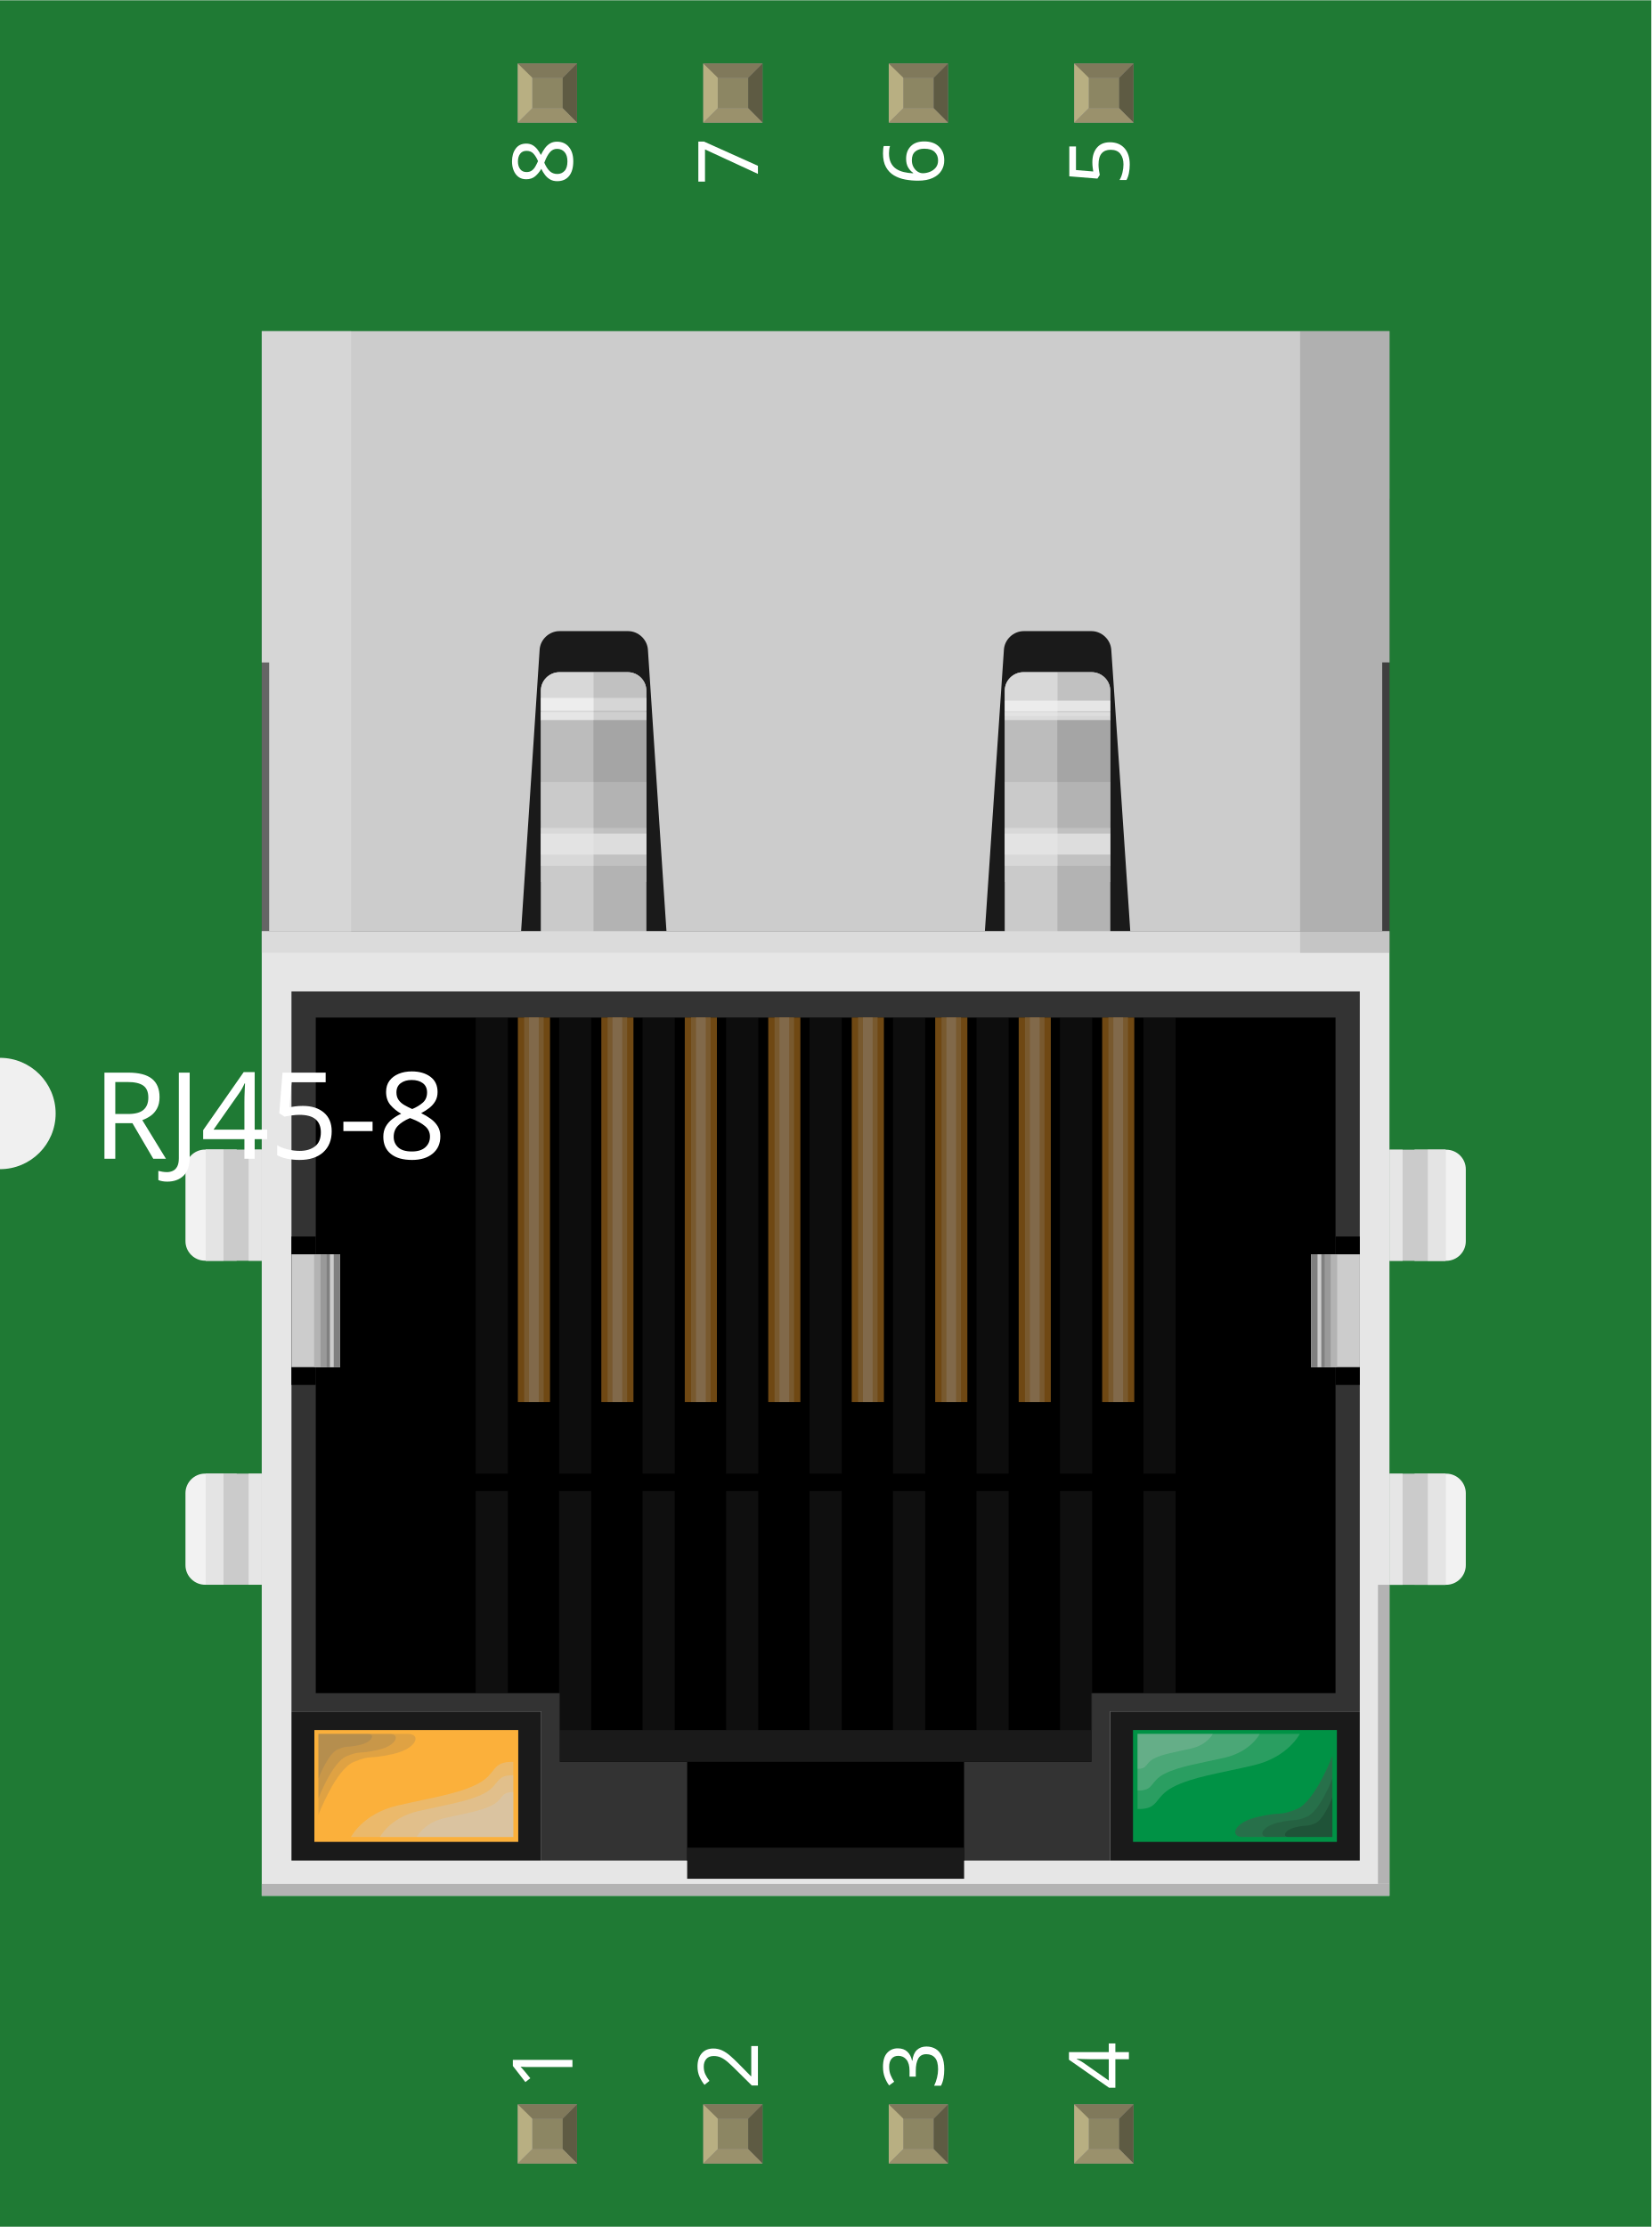
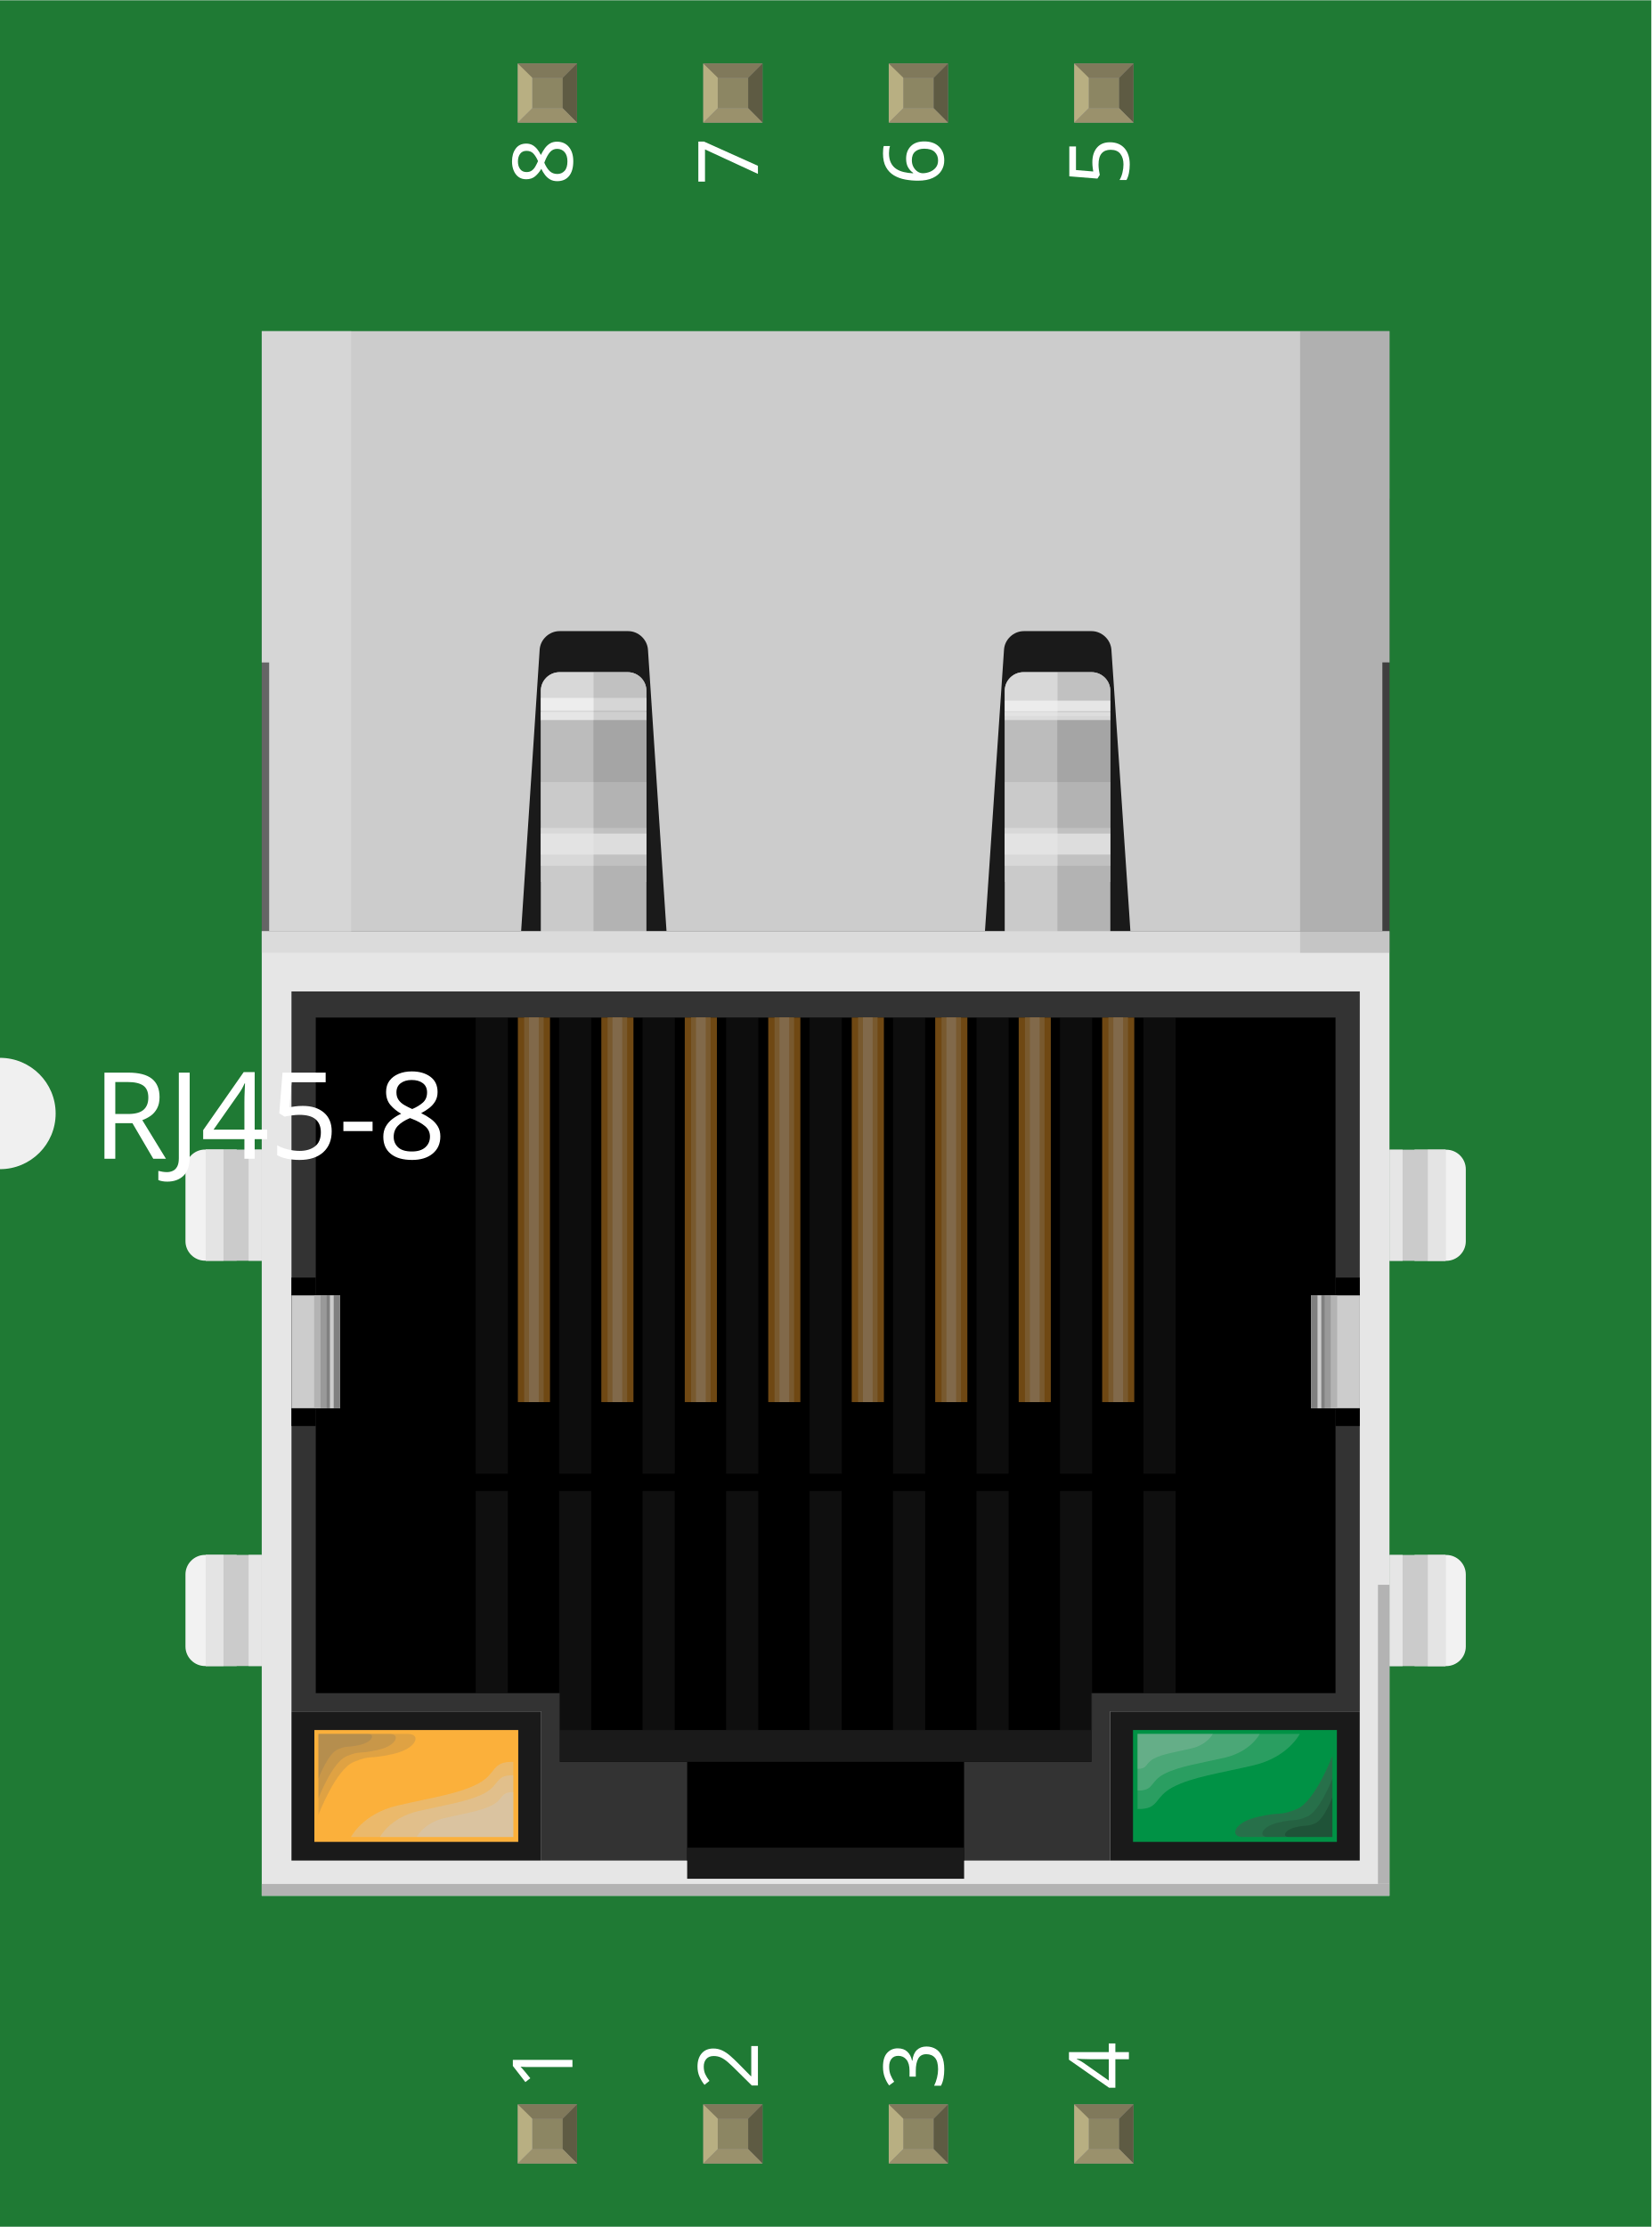
<svg xmlns="http://www.w3.org/2000/svg" width="0.89in" x="0in" version="1.2" y="0in" height="1.2in" viewBox="0 0 890.236 1200" baseProfile="tiny">
  <g id="breadboard">
    <g id="icon">
      <path fill="#1F7A34" stroke="none" stroke-width="0" d="M0,0L0,570A30,30 0 0 1 0,630L0,1200L890.236,1200L890.236,0L0,0z" />
      <g transform="translate(100,178.382)">
        <g stroke-width="0">
          <g stroke-width="0">
            <g stroke-width="0">
              <path fill="#F2F2F2" stroke-width="0" d="M679.694,441.125c5.806,0,10.556,4.75,10.556,10.528l0,38.847c0,5.778,-4.75,10.528,-10.556,10.528l-17.083,0l0,-59.903L679.694,441.125z" />
              <rect width="30.194" x="649.125" y="441.125" fill="#CCCCCC" height="59.903" stroke-width="0" />
              <rect width="9.556" x="669.764" y="441.125" fill="#E6E6E6" height="59.903" stroke-width="0" />
              <rect width="25.931" x="653.389" opacity="0.02" y="441.125" fill="#808080" height="59.903" enable-background="new    " stroke-width="0" />
              <rect width="7.056" x="649.125" y="441.125" fill="#E6E6E6" height="59.903" stroke-width="0" />
            </g>
            <g stroke-width="0">
-               <path fill="#F2F2F2" stroke-width="0" d="M679.694,615.736c5.806,0,10.556,4.75,10.556,10.528l0,38.847c0,5.778,-4.75,10.528,-10.556,10.528l-17.083,0l0,-59.903L679.694,615.736z" />
-               <rect width="30.194" x="649.125" y="615.736" fill="#CCCCCC" height="59.917" stroke-width="0" />
-               <rect width="9.556" x="669.764" y="615.736" fill="#E6E6E6" height="59.917" stroke-width="0" />
-               <rect width="25.931" x="653.389" opacity="0.02" y="615.736" fill="#808080" height="59.917" enable-background="new    " stroke-width="0" />
-               <rect width="7.056" x="649.125" y="615.736" fill="#E6E6E6" height="59.917" stroke-width="0" />
-             </g>
-             <g stroke-width="0">
-               <path fill="#F2F2F2" stroke-width="0" d="M10.542,675.611c-5.806,0,-10.556,-4.75,-10.556,-10.528l0,-38.847c0,-5.778,4.75,-10.528,10.556,-10.528l17.069,0l0,59.903L10.542,675.611z" />
-               <rect width="30.208" x="10.903" y="615.708" fill="#CCCCCC" height="59.903" stroke-width="0" />
-               <rect width="9.556" x="10.903" y="615.708" fill="#E6E6E6" height="59.903" stroke-width="0" />
-               <rect width="25.917" x="10.903" opacity="0.02" y="615.708" fill="#808080" height="59.903" enable-background="new    " stroke-width="0" />
-               <rect width="7.069" x="34.042" y="615.708" fill="#E6E6E6" height="59.903" stroke-width="0" />
-             </g>
-             <g stroke-width="0">
-               <path fill="#F2F2F2" stroke-width="0" d="M10.542,500.958c-5.806,0,-10.556,-4.75,-10.556,-10.528l0,-38.847c0,-5.778,4.75,-10.528,10.556,-10.528l17.069,0l0,59.917L10.542,500.972L10.542,500.958z" />
+               <path fill="#F2F2F2" stroke-width="0" d="M679.694,659.556c5.806,0,10.556,4.75,10.556,10.528l0,38.847c0,5.778,-4.75,10.528,-10.556,10.528l-17.083,0l0,-59.903L679.694,659.556z" />
+               <rect width="30.194" x="649.125" y="659.556" fill="#CCCCCC" height="59.917" stroke-width="0" />
+               <rect width="9.556" x="669.764" y="659.556" fill="#E6E6E6" height="59.917" stroke-width="0" />
+               <rect width="25.931" x="653.389" opacity="0.02" y="659.556" fill="#808080" height="59.917" enable-background="new    " stroke-width="0" />
+               <rect width="7.056" x="649.125" y="659.556" fill="#E6E6E6" height="59.917" stroke-width="0" />
+             </g>
+             <g stroke-width="0">
+               <path fill="#F2F2F2" stroke-width="0" d="M10.542,719.431c-5.806,0,-10.556,-4.75,-10.556,-10.528l0,-38.847c0,-5.778,4.75,-10.528,10.556,-10.528l17.069,0l0,59.903L10.542,719.431z" />
+               <rect width="30.208" x="10.903" y="659.528" fill="#CCCCCC" height="59.903" stroke-width="0" />
+               <rect width="9.556" x="10.903" y="659.528" fill="#E6E6E6" height="59.903" stroke-width="0" />
+               <rect width="25.917" x="10.903" opacity="0.02" y="659.528" fill="#808080" height="59.903" enable-background="new    " stroke-width="0" />
+               <rect width="7.069" x="34.042" y="659.528" fill="#E6E6E6" height="59.903" stroke-width="0" />
+             </g>
+             <g stroke-width="0">
+               <path fill="#F2F2F2" stroke-width="0" d="M10.542,500.958c-5.806,0,-10.556,-4.75,-10.556,-10.528l0,-38.847c0,-5.778,4.75,-10.542,10.556,-10.542l17.069,0l0,59.903L10.542,500.944L10.542,500.958z" />
              <rect width="30.208" x="10.903" y="441.069" fill="#CCCCCC" height="59.917" stroke-width="0" />
              <rect width="9.556" x="10.903" y="441.069" fill="#E6E6E6" height="59.917" stroke-width="0" />
              <rect width="25.917" x="10.903" opacity="0.02" y="441.069" fill="#808080" height="59.917" enable-background="new    " stroke-width="0" />
              <rect width="7.069" x="34.042" y="441.069" fill="#E6E6E6" height="59.917" stroke-width="0" />
            </g>
            <rect width="607.986" x="41.111" y="90.194" fill="#1A1A1A" height="244.792" stroke-width="0" />
-             <path fill="#B3B3B3" stroke-width="0" d="M191.597,193.764c0,-5.5,4.5,-10,10.014,-10l36.833,0c5.5,0,10.014,4.5,10.014,10l0,131.222c0,5.5,-4.5,10,-10.014,10l-36.833,0c-5.5,0,-10.014,-4.5,-10.014,-10L191.597,193.764z" />
-             <path fill="#B3B3B3" stroke-width="0" d="M441.694,193.764c0,-5.5,4.5,-10,10.014,-10l36.833,0c5.5,0,10.014,4.5,10.014,10l0,131.222c0,5.5,-4.5,10,-10.014,10l-36.833,0c-5.5,0,-10.014,-4.5,-10.014,-10L441.694,193.764z" />
-             <path fill="#CCCCCC" stroke-width="0" d="M191.597,193.764c0,-5.5,4.5,-10,10.014,-10l36.833,0c5.5,0,10.014,4.5,10.014,10l0,16.208l-56.875,0L191.597,193.764L191.597,193.764z" />
-             <path fill="#CCCCCC" stroke-width="0" d="M441.694,193.764c0,-5.5,4.5,-10,10.014,-10l36.833,0c5.5,0,10.014,4.5,10.014,10l0,16.208l-56.861,0L441.694,193.764z" />
+             <path fill="#B3B3B3" stroke-width="0" d="M191.597,193.764c0,-5.5,4.5,-10,10.028,-10l36.819,0c5.5,0,10.028,4.5,10.028,10l0,131.222c0,5.5,-4.5,10,-10.028,10l-36.819,0c-5.5,0,-10.028,-4.5,-10.028,-10L191.597,193.764z" />
+             <path fill="#B3B3B3" stroke-width="0" d="M441.694,193.764c0,-5.5,4.5,-10,10.028,-10l36.819,0c5.5,0,10.028,4.5,10.028,10l0,131.222c0,5.5,-4.5,10,-10.028,10l-36.819,0c-5.5,0,-10.028,-4.5,-10.028,-10L441.694,193.764z" />
+             <path fill="#CCCCCC" stroke-width="0" d="M191.597,193.764c0,-5.5,4.5,-10,10.028,-10l36.819,0c5.5,0,10.028,4.5,10.028,10l0,16.208l-56.889,0L191.597,193.764L191.597,193.764z" />
+             <path fill="#CCCCCC" stroke-width="0" d="M441.694,193.764c0,-5.5,4.5,-10,10.028,-10l36.819,0c5.5,0,10.028,4.5,10.028,10l0,16.208l-56.875,0L441.694,193.764z" />
            <rect width="607.986" x="41.111" y="323.347" fill="#E6E6E6" height="519.986" stroke-width="0" />
            <rect width="134.639" x="57.139" y="743.889" fill="#1A1A1A" height="80.375" stroke-width="0" />
-             <rect width="134.625" x="498.458" y="743.889" fill="#1A1A1A" height="80.375" stroke-width="0" />
+             <rect width="134.611" x="498.458" y="743.889" fill="#1A1A1A" height="80.375" stroke-width="0" />
            <rect width="109.917" x="69.486" y="753.917" fill="#FBB03B" height="60.278" stroke-width="0" />
            <rect width="109.917" x="510.833" y="753.917" fill="#009245" height="60.278" stroke-width="0" />
            <polygon fill="#333333" points="633.097,743.889,633.097,355.819,57.139,355.819,57.139,743.889,191.778,743.889,191.778,824.264,498.458,824.264,498.458,743.889" stroke-width="0" />
            <polygon points="70.236,369.903,70.236,734.042,201.847,734.042,201.847,771.097,270.472,771.097,270.472,824.264,419.764,824.264,419.764,771.097,488.375,771.097,488.375,734.042,620.014,734.042,620.014,369.903" stroke-width="0" />
            <rect width="286.514" x="201.847" y="753.917" fill="#1A1A1A" height="17.139" stroke-width="0" />
            <rect width="149.306" x="270.472" y="817.319" fill="#1A1A1A" height="16.764" stroke-width="0" />
-             <rect width="13.069" x="620.014" y="487.917" height="80" stroke-width="0" />
-             <rect width="13.097" x="57.139" y="487.917" height="80" stroke-width="0" />
-             <g stroke-width="0">
-               <rect width="26.208" x="606.917" y="497.514" fill="#CCCCCC" height="60.819" stroke-width="0" />
-               <rect width="13.972" x="606.917" y="497.514" fill="#B3B3B3" height="60.819" stroke-width="0" />
-               <rect width="10.5" x="606.917" y="497.514" fill="#999999" height="60.819" stroke-width="0" />
-               <rect width="7.194" x="606.944" y="497.514" fill="#808080" height="60.819" stroke-width="0" />
-               <rect width="2.056" x="610.306" y="497.514" fill="#CCCCCC" height="60.819" stroke-width="0" />
-             </g>
-             <g stroke-width="0">
-               <rect width="26.208" x="57.139" y="497.514" fill="#CCCCCC" height="60.819" stroke-width="0" />
-               <rect width="13.972" x="69.347" y="497.514" fill="#B3B3B3" height="60.819" stroke-width="0" />
-               <rect width="10.5" x="72.819" y="497.514" fill="#999999" height="60.819" stroke-width="0" />
-               <rect width="7.208" x="76.111" y="497.514" fill="#808080" height="60.819" stroke-width="0" />
-               <rect width="2.042" x="77.875" y="497.514" fill="#CCCCCC" height="60.819" stroke-width="0" />
-             </g>
-             <rect width="56.875" x="191.597" y="207.389" fill="#999999" height="56.431" stroke-width="0" />
-             <rect width="56.861" x="441.694" y="207.389" fill="#999999" height="56.431" stroke-width="0" />
-             <rect width="56.875" x="191.597" y="242.972" fill="#B3B3B3" height="53.819" stroke-width="0" />
-             <rect width="56.861" x="441.694" y="242.972" fill="#B3B3B3" height="53.819" stroke-width="0" />
-             <rect width="56.875" x="191.597" y="267.708" fill="#CCCCCC" height="20.403" stroke-width="0" />
-             <rect width="56.861" x="441.694" y="267.708" fill="#CCCCCC" height="20.403" stroke-width="0" />
-             <rect width="56.875" x="191.597" y="205.236" fill="#E6E6E6" height="4.306" stroke-width="0" />
-             <rect width="56.875" x="191.639" y="197.625" fill="#F2F2F2" height="6.819" stroke-width="0" />
-             <path fill="#CCCCCC" stroke-width="0" d="M649.125,178.5L649.125,9.931l0,-10l-10.014,0L51.125,-0.069L41.111,-0.069l0,10l0,168.569l4,0l0,144.847l6.014,0l119.819,0l10,0l0.653,-9.972l4.667,-70.889l4.667,-70.889c0.361,-5.486,5.167,-9.972,10.681,-9.972l37.028,0c5.5,0,10.292,4.486,10.667,9.972l4.667,70.889l4.667,70.889l0,0l0.667,9.972l10.014,0l151.639,0l10.014,0l0.681,-9.958l0,-0.014l4.778,-70.889l4.806,-70.903c0.375,-5.486,5.181,-9.958,10.667,-9.958l36.514,0c5.5,0,10.278,4.472,10.694,9.958l4.806,70.903l4.778,70.889l0,0.014l0.653,9.958l10.014,0l119.819,0l6,0l0,-144.861L649.125,178.5L649.125,178.5z" />
+             <rect width="13.056" x="620.014" y="510.056" height="80" stroke-width="0" />
+             <rect width="13.097" x="57.139" y="510.056" height="80" stroke-width="0" />
+             <g stroke-width="0">
+               <rect width="26.208" x="606.917" y="519.653" fill="#CCCCCC" height="60.819" stroke-width="0" />
+               <rect width="13.972" x="606.917" y="519.653" fill="#B3B3B3" height="60.819" stroke-width="0" />
+               <rect width="10.5" x="606.917" y="519.653" fill="#999999" height="60.819" stroke-width="0" />
+               <rect width="7.194" x="606.944" y="519.653" fill="#808080" height="60.819" stroke-width="0" />
+               <rect width="2.042" x="610.306" y="519.653" fill="#CCCCCC" height="60.819" stroke-width="0" />
+             </g>
+             <g stroke-width="0">
+               <rect width="26.208" x="57.139" y="519.653" fill="#CCCCCC" height="60.819" stroke-width="0" />
+               <rect width="13.972" x="69.347" y="519.653" fill="#B3B3B3" height="60.819" stroke-width="0" />
+               <rect width="10.5" x="72.819" y="519.653" fill="#999999" height="60.819" stroke-width="0" />
+               <rect width="7.208" x="76.111" y="519.653" fill="#808080" height="60.819" stroke-width="0" />
+               <rect width="2.028" x="77.875" y="519.653" fill="#CCCCCC" height="60.819" stroke-width="0" />
+             </g>
+             <rect width="56.889" x="191.597" y="207.389" fill="#999999" height="56.431" stroke-width="0" />
+             <rect width="56.875" x="441.694" y="207.389" fill="#999999" height="56.431" stroke-width="0" />
+             <rect width="56.889" x="191.597" y="242.972" fill="#B3B3B3" height="53.819" stroke-width="0" />
+             <rect width="56.875" x="441.694" y="242.972" fill="#B3B3B3" height="53.819" stroke-width="0" />
+             <rect width="56.889" x="191.597" y="267.708" fill="#CCCCCC" height="20.403" stroke-width="0" />
+             <rect width="56.875" x="441.694" y="267.708" fill="#CCCCCC" height="20.403" stroke-width="0" />
+             <rect width="56.889" x="191.597" y="205.236" fill="#E6E6E6" height="4.306" stroke-width="0" />
+             <rect width="56.889" x="191.639" y="197.625" fill="#F2F2F2" height="6.819" stroke-width="0" />
+             <path fill="#CCCCCC" stroke-width="0" d="M649.125,178.5L649.125,9.931l0,-10l-10.014,0L51.125,-0.069L41.111,-0.069l0,10l0,168.569l4,0l0,144.847l6.028,0l119.819,0l10,0l0.653,-9.972l4.667,-70.889l4.667,-70.889c0.361,-5.486,5.167,-9.972,10.694,-9.972l37.028,0c5.5,0,10.278,4.486,10.667,9.972l4.667,70.889l4.667,70.889l0,0l0.667,9.972l10.028,0l151.639,0l10.014,0l0.681,-9.958l0,-0.014l4.778,-70.889l4.819,-70.903c0.361,-5.486,5.181,-9.958,10.667,-9.958l36.514,0c5.5,0,10.278,4.472,10.708,9.958l4.806,70.903l4.778,70.889l0,0.014l0.653,9.958l10.028,0l119.819,0l6,0l0,-144.861L649.125,178.5L649.125,178.5z" />
          </g>
          <g stroke-width="0">
            <g opacity="0.57" stroke-width="0">
              <g stroke-width="0">
                <rect width="17.306" x="516.472" y="625.097" fill="#1A1A1A" height="108.944" stroke-width="0" />
              </g>
              <g stroke-width="0">
                <rect width="17.306" x="471.472" y="625.097" fill="#1A1A1A" height="128.819" stroke-width="0" />
              </g>
              <g stroke-width="0">
                <rect width="17.333" x="426.444" y="625.097" fill="#1A1A1A" height="128.819" stroke-width="0" />
              </g>
              <g stroke-width="0">
                <rect width="17.333" x="381.444" y="625.097" fill="#1A1A1A" height="128.819" stroke-width="0" />
              </g>
              <g stroke-width="0">
                <rect width="17.319" x="336.458" y="625.097" fill="#1A1A1A" height="128.819" stroke-width="0" />
              </g>
              <g stroke-width="0">
                <rect width="17.319" x="291.458" y="625.097" fill="#1A1A1A" height="128.819" stroke-width="0" />
              </g>
              <g stroke-width="0">
                <rect width="17.319" x="246.431" y="625.097" fill="#1A1A1A" height="128.819" stroke-width="0" />
              </g>
              <g stroke-width="0">
                <rect width="17.319" x="201.431" y="625.097" fill="#1A1A1A" height="128.819" stroke-width="0" />
              </g>
              <g stroke-width="0">
                <rect width="17.306" x="156.458" y="625.097" fill="#1A1A1A" height="108.944" stroke-width="0" />
              </g>
            </g>
            <g opacity="0.51" stroke-width="0">
              <g stroke-width="0">
                <rect width="17.333" x="516.472" y="369.903" fill="#1A1A1A" height="245.833" stroke-width="0" />
              </g>
              <g stroke-width="0">
                <rect width="17.333" x="471.472" y="369.903" fill="#1A1A1A" height="245.833" stroke-width="0" />
              </g>
              <g stroke-width="0">
                <rect width="17.306" x="426.472" y="369.903" fill="#1A1A1A" height="245.833" stroke-width="0" />
              </g>
              <g stroke-width="0">
                <rect width="17.306" x="381.472" y="369.903" fill="#1A1A1A" height="245.833" stroke-width="0" />
              </g>
              <g stroke-width="0">
                <rect width="17.333" x="336.472" y="369.903" fill="#1A1A1A" height="245.833" stroke-width="0" />
              </g>
              <g stroke-width="0">
                <rect width="17.319" x="291.472" y="369.903" fill="#1A1A1A" height="245.833" stroke-width="0" />
              </g>
              <g stroke-width="0">
                <rect width="17.319" x="246.444" y="369.903" fill="#1A1A1A" height="245.833" stroke-width="0" />
              </g>
              <g stroke-width="0">
                <rect width="17.319" x="201.444" y="369.903" fill="#1A1A1A" height="245.833" stroke-width="0" />
              </g>
              <g stroke-width="0">
                <rect width="17.306" x="156.458" y="369.903" fill="#1A1A1A" height="245.833" stroke-width="0" />
              </g>
            </g>
            <g opacity="0.61" stroke-width="0">
              <g stroke-width="0">
                <g stroke-width="0">
                  <rect width="17.306" x="494.208" y="369.903" fill="#B5751F" height="207.264" stroke-width="0" />
                </g>
                <g stroke-width="0">
                  <rect width="17.306" x="449.208" y="369.903" fill="#B5751F" height="207.264" stroke-width="0" />
                </g>
                <g stroke-width="0">
                  <rect width="17.333" x="404.194" y="369.903" fill="#B5751F" height="207.264" stroke-width="0" />
                </g>
                <g stroke-width="0">
                  <rect width="17.333" x="359.194" y="369.903" fill="#B5751F" height="207.264" stroke-width="0" />
                </g>
                <g stroke-width="0">
                  <rect width="17.319" x="314.181" y="369.903" fill="#B5751F" height="207.264" stroke-width="0" />
                </g>
                <g stroke-width="0">
                  <rect width="17.319" x="269.181" y="369.903" fill="#B5751F" height="207.264" stroke-width="0" />
                </g>
                <g stroke-width="0">
                  <rect width="17.319" x="224.194" y="369.903" fill="#B5751F" height="207.264" stroke-width="0" />
                </g>
                <g stroke-width="0">
                  <rect width="17.319" x="179.194" y="369.903" fill="#B5751F" height="207.264" stroke-width="0" />
                </g>
              </g>
              <g stroke-width="0">
                <g stroke-width="0">
                  <rect width="10.528" x="497.597" y="369.903" fill="#C4914C" height="207.264" stroke-width="0" />
                </g>
                <g stroke-width="0">
-                   <rect width="10.528" x="452.597" y="369.903" fill="#C4914C" height="207.264" stroke-width="0" />
+                   <rect width="10.542" x="452.597" y="369.903" fill="#C4914C" height="207.264" stroke-width="0" />
                </g>
                <g stroke-width="0">
                  <rect width="10.5" x="407.611" y="369.903" fill="#C4914C" height="207.264" stroke-width="0" />
                </g>
                <g stroke-width="0">
                  <rect width="10.5" x="362.611" y="369.903" fill="#C4914C" height="207.264" stroke-width="0" />
                </g>
                <g stroke-width="0">
                  <rect width="10.514" x="317.583" y="369.903" fill="#C4914C" height="207.264" stroke-width="0" />
                </g>
                <g stroke-width="0">
                  <rect width="10.514" x="272.583" y="369.903" fill="#C4914C" height="207.264" stroke-width="0" />
                </g>
                <g stroke-width="0">
                  <rect width="10.528" x="227.583" y="369.903" fill="#C4914C" height="207.264" stroke-width="0" />
                </g>
                <g stroke-width="0">
                  <rect width="10.514" x="182.597" y="369.903" fill="#C4914C" height="207.264" stroke-width="0" />
                </g>
              </g>
              <g stroke-width="0">
                <g stroke-width="0">
                  <rect width="5.236" x="500.25" y="369.903" fill="#D3AC79" height="207.264" stroke-width="0" />
                </g>
                <g stroke-width="0">
                  <rect width="5.236" x="455.25" y="369.903" fill="#D3AC79" height="207.264" stroke-width="0" />
                </g>
                <g stroke-width="0">
                  <rect width="5.208" x="410.25" y="369.903" fill="#D3AC79" height="207.264" stroke-width="0" />
                </g>
                <g stroke-width="0">
                  <rect width="5.208" x="365.25" y="369.903" fill="#D3AC79" height="207.264" stroke-width="0" />
                </g>
                <g stroke-width="0">
                  <rect width="5.222" x="320.25" y="369.903" fill="#D3AC79" height="207.264" stroke-width="0" />
                </g>
                <g stroke-width="0">
                  <rect width="5.222" x="275.25" y="369.903" fill="#D3AC79" height="207.264" stroke-width="0" />
                </g>
                <g stroke-width="0">
                  <rect width="5.222" x="230.222" y="369.903" fill="#D3AC79" height="207.264" stroke-width="0" />
                </g>
                <g stroke-width="0">
                  <rect width="5.222" x="185.222" y="369.903" fill="#D3AC79" height="207.264" stroke-width="0" />
                </g>
              </g>
            </g>
          </g>
-           <rect width="48.222" x="41.111" opacity="0.37" y="-0.083" fill="#E6E6E6" height="335.069" enable-background="new    " stroke-width="0" />
+           <rect width="48.236" x="41.111" opacity="0.37" y="-0.083" fill="#E6E6E6" height="335.069" enable-background="new    " stroke-width="0" />
          <rect width="48.208" x="600.917" opacity="0.37" y="-0.083" fill="#808080" height="335.069" enable-background="new    " stroke-width="0" />
-           <path opacity="0.45" fill="#E6E6E6" enable-background="new    " stroke-width="0" d="M220.028,323.347l-28.431,0c0,0,0,-122.958,0,-129.597s5.972,-10,10.014,-10s18.417,0,18.417,0L220.028,323.347z" />
+           <path opacity="0.45" fill="#E6E6E6" enable-background="new    " stroke-width="0" d="M220.028,323.347l-28.431,0c0,0,0,-122.958,0,-129.597s5.986,-10,10.028,-10s18.403,0,18.403,0L220.028,323.347z" />
          <path opacity="0.45" fill="#E6E6E6" enable-background="new    " stroke-width="0" d="M470.111,323.347l-28.375,0c0,0,0,-122.958,0,-129.597s5.944,-10,9.986,-10s18.389,0,18.389,0L470.111,323.347z" />
-           <path opacity="0.45" fill="#B3B3B3" enable-background="new    " stroke-width="0" d="M470.167,323.347l28.431,0c0,0,0,-122.958,0,-129.597s-6,-10,-10.042,-10s-18.389,0,-18.389,0L470.167,323.347z" />
-           <path opacity="0.45" fill="#B3B3B3" enable-background="new    " stroke-width="0" d="M220.028,323.347l28.444,0c0,0,0,-122.958,0,-129.597s-5.972,-10,-10.014,-10s-18.431,0,-18.431,0L220.028,323.347z" />
-           <rect width="56.875" x="191.597" opacity="0.76" y="270.75" fill="#E6E6E6" height="11.292" enable-background="new    " stroke-width="0" />
-           <rect width="56.861" x="441.694" opacity="0.76" y="270.75" fill="#E6E6E6" height="11.292" enable-background="new    " stroke-width="0" />
-           <rect width="56.861" x="441.694" opacity="0.76" y="205.236" fill="#E6E6E6" height="4.306" enable-background="new    " stroke-width="0" />
+           <path opacity="0.45" fill="#B3B3B3" enable-background="new    " stroke-width="0" d="M470.167,323.347l28.431,0c0,0,0,-122.958,0,-129.597s-6.014,-10,-10.056,-10s-18.375,0,-18.375,0L470.167,323.347z" />
+           <path opacity="0.45" fill="#B3B3B3" enable-background="new    " stroke-width="0" d="M220.028,323.347l28.458,0c0,0,0,-122.958,0,-129.597s-5.986,-10,-10.028,-10s-18.431,0,-18.431,0L220.028,323.347z" />
+           <rect width="56.889" x="191.597" opacity="0.76" y="270.75" fill="#E6E6E6" height="11.292" enable-background="new    " stroke-width="0" />
+           <rect width="56.875" x="441.694" opacity="0.76" y="270.75" fill="#E6E6E6" height="11.292" enable-background="new    " stroke-width="0" />
+           <rect width="56.875" x="441.694" opacity="0.76" y="205.236" fill="#E6E6E6" height="4.306" enable-background="new    " stroke-width="0" />
          <rect width="56.861" x="441.736" opacity="0.76" y="199.097" fill="#F2F2F2" height="5.708" enable-background="new    " stroke-width="0" />
          <rect width="607.986" x="41.111" y="836.875" fill="#B3B3B3" height="6.292" stroke-width="0" />
          <rect width="6.208" x="642.889" y="675.639" fill="#B3B3B3" height="161.208" stroke-width="0" />
          <path opacity="0.19" fill="#666666" enable-background="new    " stroke-width="0" d="M120.125,756.014L71.667,756.014l0,43.625c0,0,9.333,-24.528,19.097,-28.542s7.597,-1.194,21.056,-4.236C125.292,763.792,126.889,756.014,120.125,756.014z" />
-           <path opacity="0.19" fill="#666666" enable-background="new    " stroke-width="0" d="M110.292,756.014L71.667,756.014l0,34.75c0,0,7.431,-19.528,15.222,-22.736s6.069,-0.944,16.778,-3.361C114.403,762.222,115.667,756.014,110.292,756.014z" />
-           <path opacity="0.19" fill="#666666" enable-background="new    " stroke-width="0" d="M98.431,756.014L71.667,756.014l0,24.083c0,0,5.153,-13.569,10.542,-15.792c5.403,-2.222,4.208,-0.653,11.625,-2.333C101.264,760.292,102.181,756.014,98.431,756.014z" />
-           <path opacity="0.33" fill="#CCCCCC" enable-background="new    " stroke-width="0" d="M176.722,771.097l0,40.472L89.25,811.569c0,0,6.292,-12.583,24.972,-16.931c18.667,-4.361,32.986,-6.292,43.403,-11.75C168.042,777.472,164.792,770.736,176.722,771.097z" />
-           <path opacity="0.33" fill="#CCCCCC" enable-background="new    " stroke-width="0" d="M176.722,778.306l0,33.264L104.889,811.569c0,0,5.167,-10.333,20.514,-13.917c15.333,-3.556,27.083,-5.153,35.625,-9.597C169.583,783.569,166.917,778.069,176.722,778.306z" />
-           <path opacity="0.33" fill="#CCCCCC" enable-background="new    " stroke-width="0" d="M176.722,787.444l0,24.083L124.681,811.528c0,0,3.75,-7.486,14.833,-10.097c11.097,-2.583,19.625,-3.75,25.819,-6.972C171.542,791.278,169.611,787.292,176.722,787.444z" />
-           <path opacity="0.41" fill="#666666" enable-background="new    " stroke-width="0" d="M569.861,811.569l48.444,0l0,-43.625c0,0,-9.333,24.528,-19.097,28.542s-7.597,1.194,-21.056,4.236S563.083,811.569,569.861,811.569z" />
-           <path opacity="0.16" fill="#1A1A1A" enable-background="new    " stroke-width="0" d="M569.861,811.569l48.444,0l0,-43.625c0,0,-9.333,24.528,-19.097,28.542s-7.597,1.194,-21.056,4.236S563.083,811.569,569.861,811.569z" />
-           <path opacity="0.16" fill="#1A1A1A" enable-background="new    " stroke-width="0" d="M583.347,811.569l34.972,0l0,-31.472c0,0,-6.722,17.653,-13.778,20.556c-7.028,2.903,-5.486,0.889,-15.167,3.069C579.653,805.917,578.486,811.569,583.347,811.569z" />
-           <path opacity="0.16" enable-background="new    " stroke-width="0" d="M594.708,811.569l23.597,0l0,-21.264c0,0,-4.528,11.958,-9.306,13.917c-4.778,1.986,-3.722,0.569,-10.25,2.056C592.153,807.736,591.375,811.569,594.708,811.569z" />
-           <path opacity="0.21" fill="#CCCCCC" enable-background="new    " stroke-width="0" d="M513.278,796.486l0,-40.472l87.458,0c0,0,-6.292,12.583,-24.958,16.931s-32.986,6.292,-43.403,11.722S525.208,796.778,513.278,796.486z" />
-           <path opacity="0.21" fill="#CCCCCC" enable-background="new    " stroke-width="0" d="M513.278,786.5l0,-30.486L579.167,756.014c0,0,-4.722,9.472,-18.806,12.778c-14.083,3.222,-24.847,4.722,-32.708,8.792C519.819,781.639,522.278,786.75,513.278,786.5z" />
-           <path opacity="0.21" fill="#CCCCCC" enable-background="new    " stroke-width="0" d="M513.278,774.778l0,-18.806l40.583,0c0,0,-2.903,5.861,-11.556,7.861c-8.681,2.014,-15.333,2.931,-20.153,5.431C517.292,771.792,518.806,774.944,513.278,774.778z" />
+           <path opacity="0.19" fill="#666666" enable-background="new    " stroke-width="0" d="M110.292,756.014L71.667,756.014l0,34.75c0,0,7.431,-19.528,15.222,-22.736c7.806,-3.194,6.083,-0.944,16.778,-3.361C114.403,762.222,115.667,756.014,110.292,756.014z" />
+           <path opacity="0.19" fill="#666666" enable-background="new    " stroke-width="0" d="M98.431,756.014L71.667,756.014l0,24.083c0,0,5.153,-13.569,10.542,-15.792c5.417,-2.222,4.222,-0.653,11.625,-2.333C101.264,760.292,102.181,756.014,98.431,756.014z" />
+           <path opacity="0.33" fill="#CCCCCC" enable-background="new    " stroke-width="0" d="M176.722,771.097l0,40.472L89.25,811.569c0,0,6.292,-12.583,24.986,-16.931c18.667,-4.361,32.986,-6.292,43.403,-11.75C168.042,777.472,164.792,770.736,176.722,771.097z" />
+           <path opacity="0.33" fill="#CCCCCC" enable-background="new    " stroke-width="0" d="M176.722,778.306l0,33.264L104.889,811.569c0,0,5.167,-10.333,20.528,-13.917c15.333,-3.556,27.083,-5.153,35.625,-9.597C169.583,783.569,166.917,778.069,176.722,778.306z" />
+           <path opacity="0.33" fill="#CCCCCC" enable-background="new    " stroke-width="0" d="M176.722,787.444l0,24.083L124.681,811.528c0,0,3.75,-7.486,14.819,-10.111c11.111,-2.597,19.625,-3.764,25.819,-6.972C171.542,791.278,169.611,787.292,176.722,787.444z" />
+           <path opacity="0.41" fill="#666666" enable-background="new    " stroke-width="0" d="M569.861,811.569l48.444,0l0,-43.625c0,0,-9.333,24.528,-19.097,28.542s-7.597,1.194,-21.069,4.236C564.694,803.764,563.083,811.569,569.861,811.569z" />
+           <path opacity="0.16" fill="#1A1A1A" enable-background="new    " stroke-width="0" d="M569.861,811.569l48.444,0l0,-43.625c0,0,-9.333,24.528,-19.097,28.542s-7.597,1.194,-21.069,4.236C564.694,803.764,563.083,811.569,569.861,811.569z" />
+           <path opacity="0.16" fill="#1A1A1A" enable-background="new    " stroke-width="0" d="M583.347,811.569l34.986,0l0,-31.472c0,0,-6.722,17.653,-13.778,20.556c-7.028,2.903,-5.5,0.875,-15.167,3.069C579.653,805.917,578.486,811.569,583.347,811.569z" />
+           <path opacity="0.16" enable-background="new    " stroke-width="0" d="M594.708,811.569l23.597,0l0,-21.264c0,0,-4.528,11.958,-9.306,13.917c-4.792,2,-3.736,0.569,-10.25,2.056C592.153,807.736,591.375,811.569,594.708,811.569z" />
+           <path opacity="0.21" fill="#CCCCCC" enable-background="new    " stroke-width="0" d="M513.278,796.486l0,-40.472l87.458,0c0,0,-6.292,12.583,-24.958,16.931c-18.667,4.347,-32.986,6.292,-43.403,11.736S525.208,796.778,513.278,796.486z" />
+           <path opacity="0.21" fill="#CCCCCC" enable-background="new    " stroke-width="0" d="M513.278,786.5l0,-30.486L579.167,756.014c0,0,-4.722,9.472,-18.806,12.778c-14.097,3.222,-24.847,4.722,-32.708,8.792C519.819,781.639,522.278,786.75,513.278,786.5z" />
+           <path opacity="0.21" fill="#CCCCCC" enable-background="new    " stroke-width="0" d="M513.278,774.778l0,-18.806l40.583,0c0,0,-2.903,5.861,-11.556,7.847c-8.681,2.028,-15.333,2.931,-20.139,5.444C517.292,771.792,518.806,774.944,513.278,774.778z" />
          <rect width="607.986" x="41.111" opacity="0.42" y="323.347" fill="#CCCCCC" height="11.639" enable-background="new    " stroke-width="0" />
        </g>
      </g>
    </g>
    <g transform="translate(279.153,1134.05)">
      <rect width="31.93" x="0" y="0" fill="#8D8C8C" height="31.9" id="connector0pin" stroke-width="0" />
      <rect width="16.444" x="7.792" y="7.735" fill="#8C8663" height="16.415" stroke-width="0" />
      <polygon fill="#B8AF82" points="0,31.9,7.792,24.137,7.792,6.972,0,0" stroke-width="0" />
      <polygon fill="#80795B" points="24.208,7.763,7.903,7.763,0,0,31.93,0" stroke-width="0" />
      <polygon fill="#5E5B43" points="24.208,24.137,24.208,7.763,31.93,0,31.93,31.9" stroke-width="0" />
      <polygon fill="#9A916C" points="0,31.9,7.875,24.137,24.208,24.137,31.93,31.9" stroke-width="0" />
    </g>
    <g transform="translate(279.153,34.05)">
      <rect width="31.93" x="0" y="0" fill="#8D8C8C" height="31.9" id="connector7pin" stroke-width="0" />
      <rect width="16.444" x="7.792" y="7.735" fill="#8C8663" height="16.415" stroke-width="0" />
      <polygon fill="#B8AF82" points="0,31.9,7.792,24.137,7.792,6.972,0,0" stroke-width="0" />
      <polygon fill="#80795B" points="24.208,7.763,7.903,7.763,0,0,31.93,0" stroke-width="0" />
      <polygon fill="#5E5B43" points="24.208,24.137,24.208,7.763,31.93,0,31.93,31.9" stroke-width="0" />
      <polygon fill="#9A916C" points="0,31.9,7.875,24.137,24.208,24.137,31.93,31.9" stroke-width="0" />
    </g>
    <g transform="translate(379.153,1134.05)">
      <rect width="31.93" x="0" y="0" fill="#8D8C8C" height="31.9" id="connector1pin" stroke-width="0" />
      <rect width="16.444" x="7.792" y="7.735" fill="#8C8663" height="16.415" stroke-width="0" />
      <polygon fill="#B8AF82" points="0,31.9,7.792,24.137,7.792,6.972,0,0" stroke-width="0" />
      <polygon fill="#80795B" points="24.208,7.763,7.903,7.763,0,0,31.93,0" stroke-width="0" />
      <polygon fill="#5E5B43" points="24.208,24.137,24.208,7.763,31.93,0,31.93,31.9" stroke-width="0" />
      <polygon fill="#9A916C" points="0,31.9,7.875,24.137,24.208,24.137,31.93,31.9" stroke-width="0" />
    </g>
    <g transform="translate(379.153,34.05)">
      <rect width="31.93" x="0" y="0" fill="#8D8C8C" height="31.9" id="connector6pin" stroke-width="0" />
      <rect width="16.444" x="7.792" y="7.735" fill="#8C8663" height="16.415" stroke-width="0" />
      <polygon fill="#B8AF82" points="0,31.9,7.792,24.137,7.792,6.972,0,0" stroke-width="0" />
      <polygon fill="#80795B" points="24.208,7.763,7.903,7.763,0,0,31.93,0" stroke-width="0" />
      <polygon fill="#5E5B43" points="24.208,24.137,24.208,7.763,31.93,0,31.93,31.9" stroke-width="0" />
      <polygon fill="#9A916C" points="0,31.9,7.875,24.137,24.208,24.137,31.93,31.9" stroke-width="0" />
    </g>
    <g transform="translate(479.153,1134.05)">
      <rect width="31.93" x="0" y="0" fill="#8D8C8C" height="31.9" id="connector2pin" stroke-width="0" />
      <rect width="16.444" x="7.792" y="7.735" fill="#8C8663" height="16.415" stroke-width="0" />
      <polygon fill="#B8AF82" points="0,31.9,7.792,24.137,7.792,6.972,0,0" stroke-width="0" />
      <polygon fill="#80795B" points="24.208,7.763,7.903,7.763,0,0,31.93,0" stroke-width="0" />
      <polygon fill="#5E5B43" points="24.208,24.137,24.208,7.763,31.93,0,31.93,31.9" stroke-width="0" />
      <polygon fill="#9A916C" points="0,31.9,7.875,24.137,24.208,24.137,31.93,31.9" stroke-width="0" />
    </g>
    <g transform="translate(479.153,34.05)">
      <rect width="31.93" x="0" y="0" fill="#8D8C8C" height="31.9" id="connector5pin" stroke-width="0" />
      <rect width="16.444" x="7.792" y="7.735" fill="#8C8663" height="16.415" stroke-width="0" />
      <polygon fill="#B8AF82" points="0,31.9,7.792,24.137,7.792,6.972,0,0" stroke-width="0" />
      <polygon fill="#80795B" points="24.208,7.763,7.903,7.763,0,0,31.93,0" stroke-width="0" />
      <polygon fill="#5E5B43" points="24.208,24.137,24.208,7.763,31.93,0,31.93,31.9" stroke-width="0" />
      <polygon fill="#9A916C" points="0,31.9,7.875,24.137,24.208,24.137,31.93,31.9" stroke-width="0" />
    </g>
    <g transform="translate(579.153,1134.05)">
      <rect width="31.93" x="0" y="0" fill="#8D8C8C" height="31.9" id="connector3pin" stroke-width="0" />
      <rect width="16.444" x="7.792" y="7.735" fill="#8C8663" height="16.415" stroke-width="0" />
      <polygon fill="#B8AF82" points="0,31.9,7.792,24.137,7.792,6.972,0,0" stroke-width="0" />
      <polygon fill="#80795B" points="24.208,7.763,7.903,7.763,0,0,31.93,0" stroke-width="0" />
      <polygon fill="#5E5B43" points="24.208,24.137,24.208,7.763,31.93,0,31.93,31.9" stroke-width="0" />
      <polygon fill="#9A916C" points="0,31.9,7.875,24.137,24.208,24.137,31.93,31.9" stroke-width="0" />
    </g>
    <g transform="translate(579.153,34.05)">
      <rect width="31.93" x="0" y="0" fill="#8D8C8C" height="31.9" id="connector4pin" stroke-width="0" />
      <rect width="16.444" x="7.792" y="7.735" fill="#8C8663" height="16.415" stroke-width="0" />
      <polygon fill="#B8AF82" points="0,31.9,7.792,24.137,7.792,6.972,0,0" stroke-width="0" />
      <polygon fill="#80795B" points="24.208,7.763,7.903,7.763,0,0,31.93,0" stroke-width="0" />
      <polygon fill="#5E5B43" points="24.208,24.137,24.208,7.763,31.93,0,31.93,31.9" stroke-width="0" />
      <polygon fill="#9A916C" points="0,31.9,7.875,24.137,24.208,24.137,31.93,31.9" stroke-width="0" />
    </g>
  </g>
  <text x="50" y="624.375" font-family="OCRA" fill="white" text-anchor="start" stroke="none" id="label" stroke-width="0" font-size="65">RJ45-8</text>
  <g transform="translate(308.618,1126.05)">
    <g transform="rotate(-90)">
      <text x="0" y="0" font-family="OCRA" fill="white" text-anchor="start" stroke="none" stroke-width="0" font-size="45">1</text>
    </g>
  </g>
  <g transform="translate(308.618,73.95)">
    <g transform="rotate(-90)">
      <text x="0" y="0" font-family="OCRA" fill="white" text-anchor="end" stroke="none" stroke-width="0" font-size="45">8</text>
    </g>
  </g>
  <g transform="translate(408.618,1126.05)">
    <g transform="rotate(-90)">
      <text x="0" y="0" font-family="OCRA" fill="white" text-anchor="start" stroke="none" stroke-width="0" font-size="45">2</text>
    </g>
  </g>
  <g transform="translate(408.618,73.95)">
    <g transform="rotate(-90)">
      <text x="0" y="0" font-family="OCRA" fill="white" text-anchor="end" stroke="none" stroke-width="0" font-size="45">7</text>
    </g>
  </g>
  <g transform="translate(508.618,1126.05)">
    <g transform="rotate(-90)">
      <text x="0" y="0" font-family="OCRA" fill="white" text-anchor="start" stroke="none" stroke-width="0" font-size="45">3</text>
    </g>
  </g>
  <g transform="translate(508.618,73.95)">
    <g transform="rotate(-90)">
      <text x="0" y="0" font-family="OCRA" fill="white" text-anchor="end" stroke="none" stroke-width="0" font-size="45">6</text>
    </g>
  </g>
  <g transform="translate(608.618,1126.05)">
    <g transform="rotate(-90)">
      <text x="0" y="0" font-family="OCRA" fill="white" text-anchor="start" stroke="none" stroke-width="0" font-size="45">4</text>
    </g>
  </g>
  <g transform="translate(608.618,73.95)">
    <g transform="rotate(-90)">
      <text x="0" y="0" font-family="OCRA" fill="white" text-anchor="end" stroke="none" stroke-width="0" font-size="45">5</text>
    </g>
  </g>
</svg>
